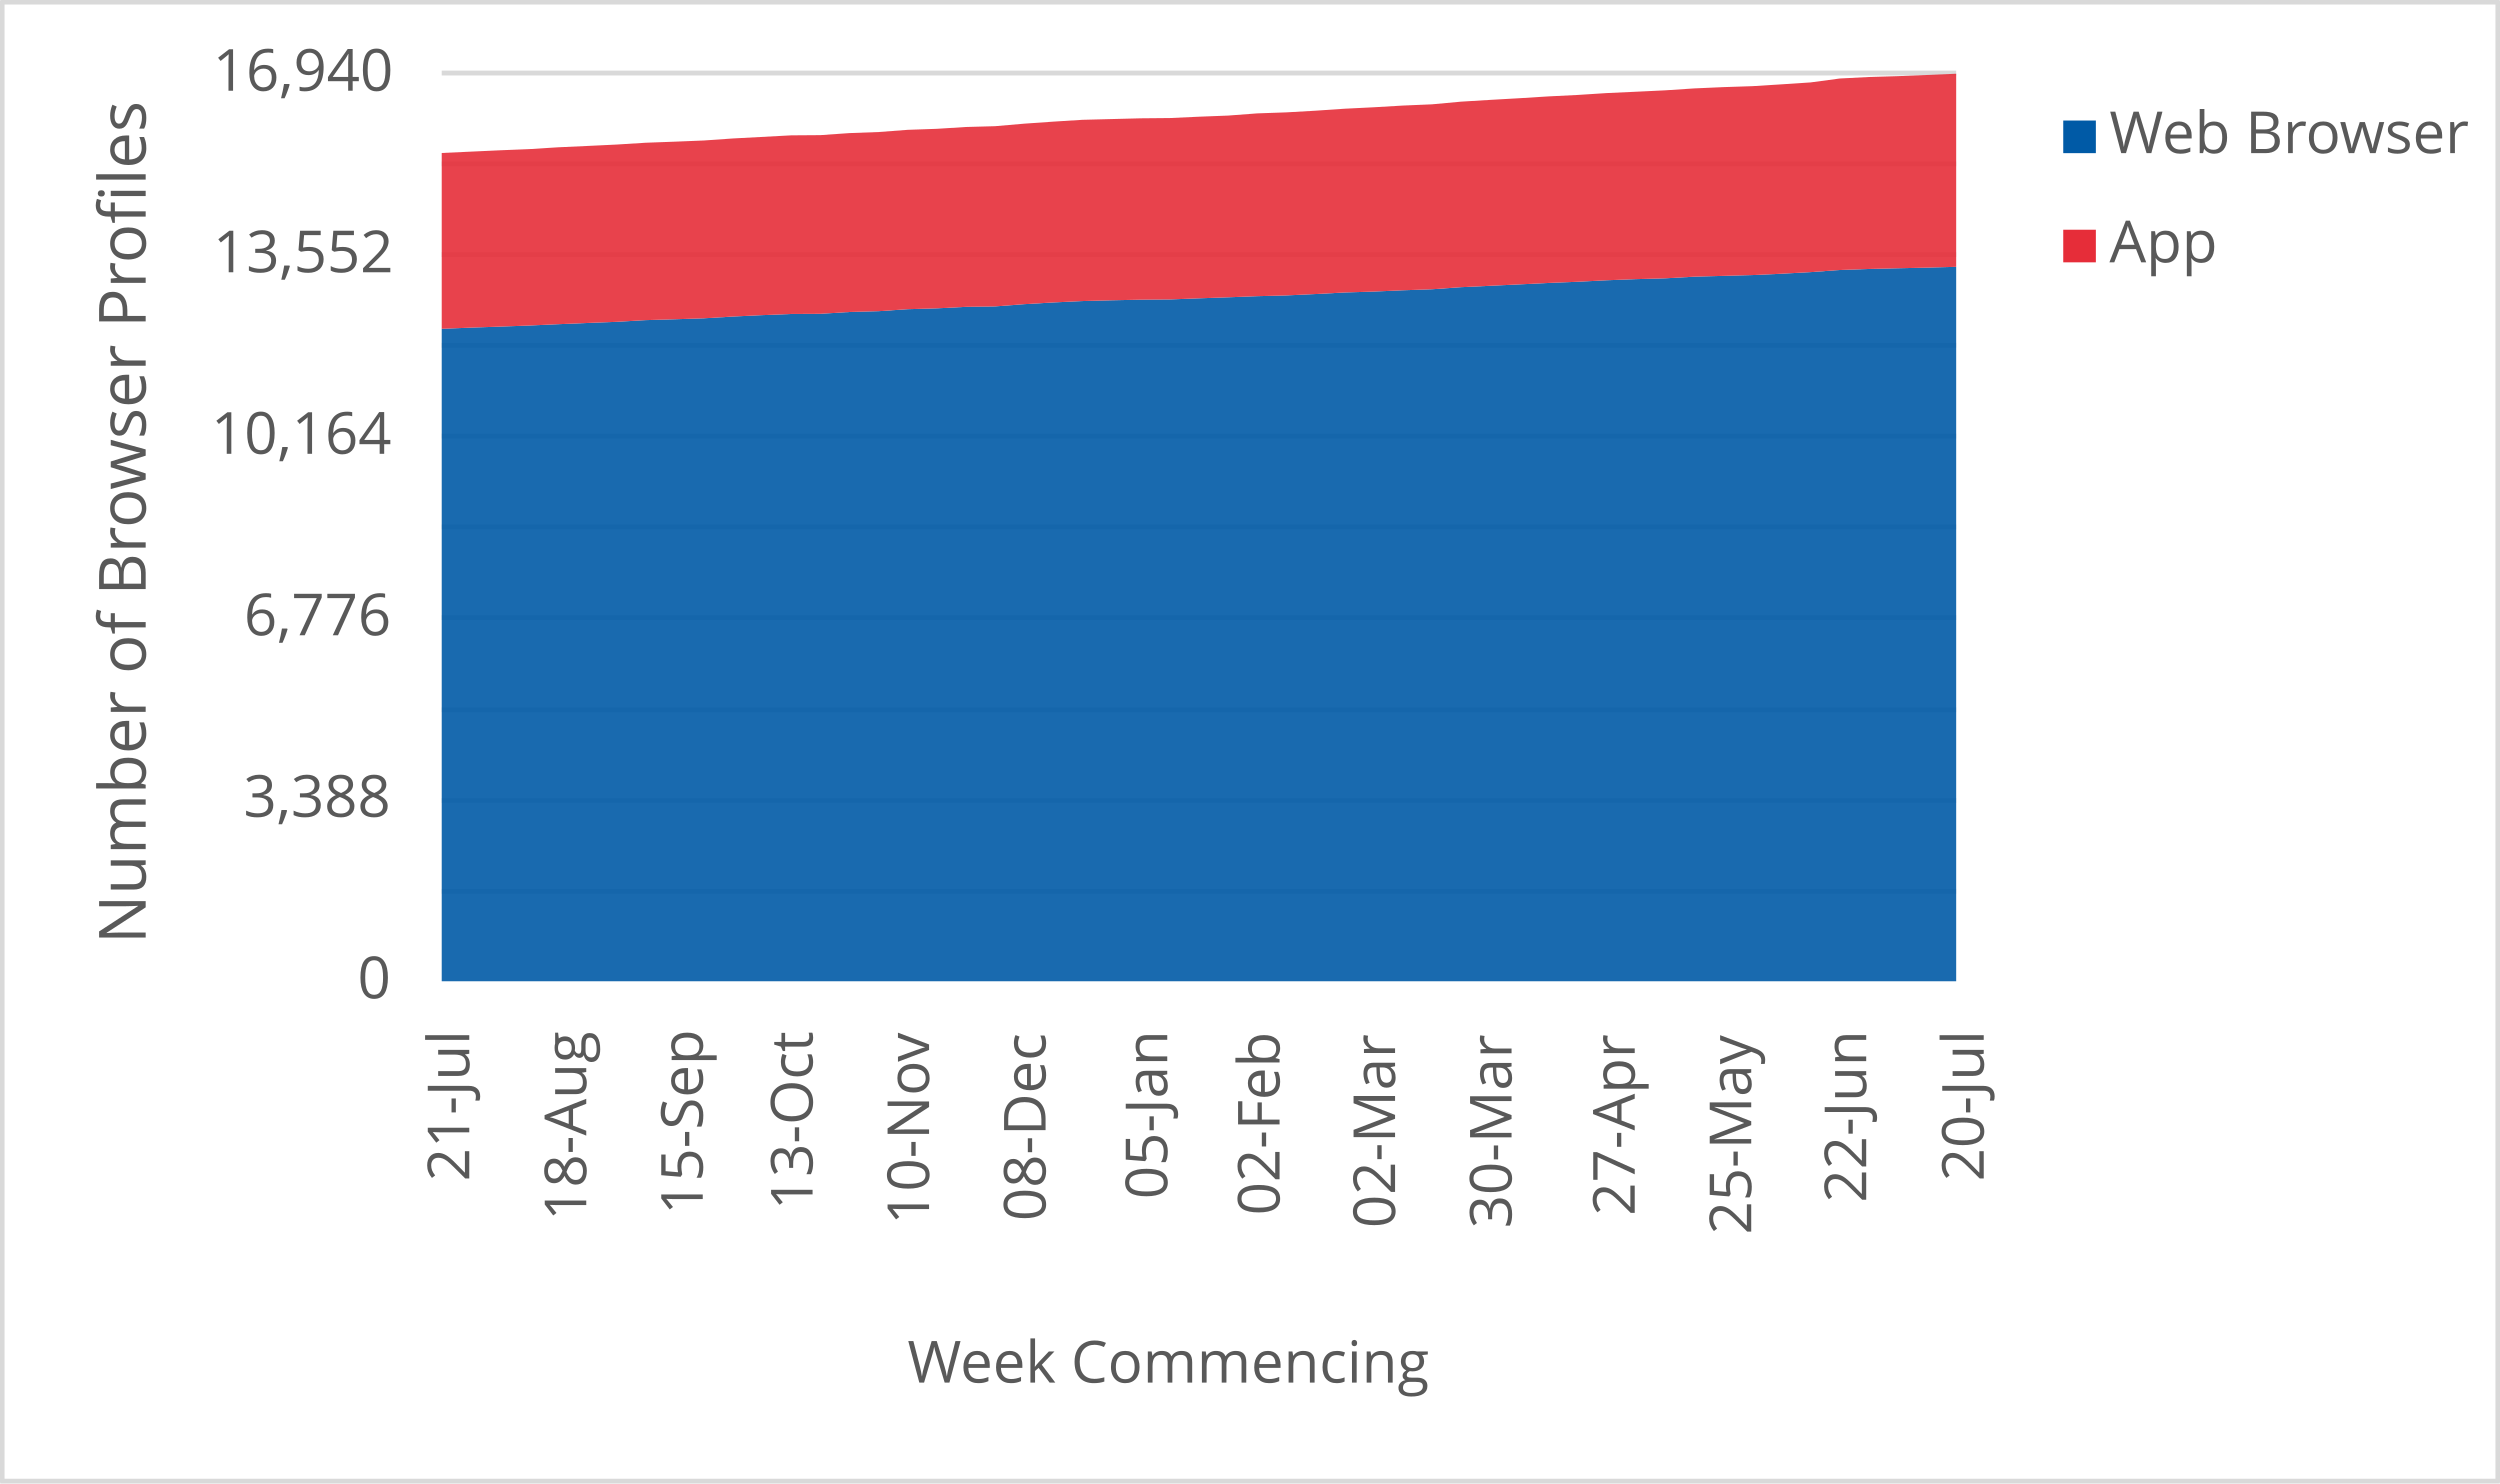
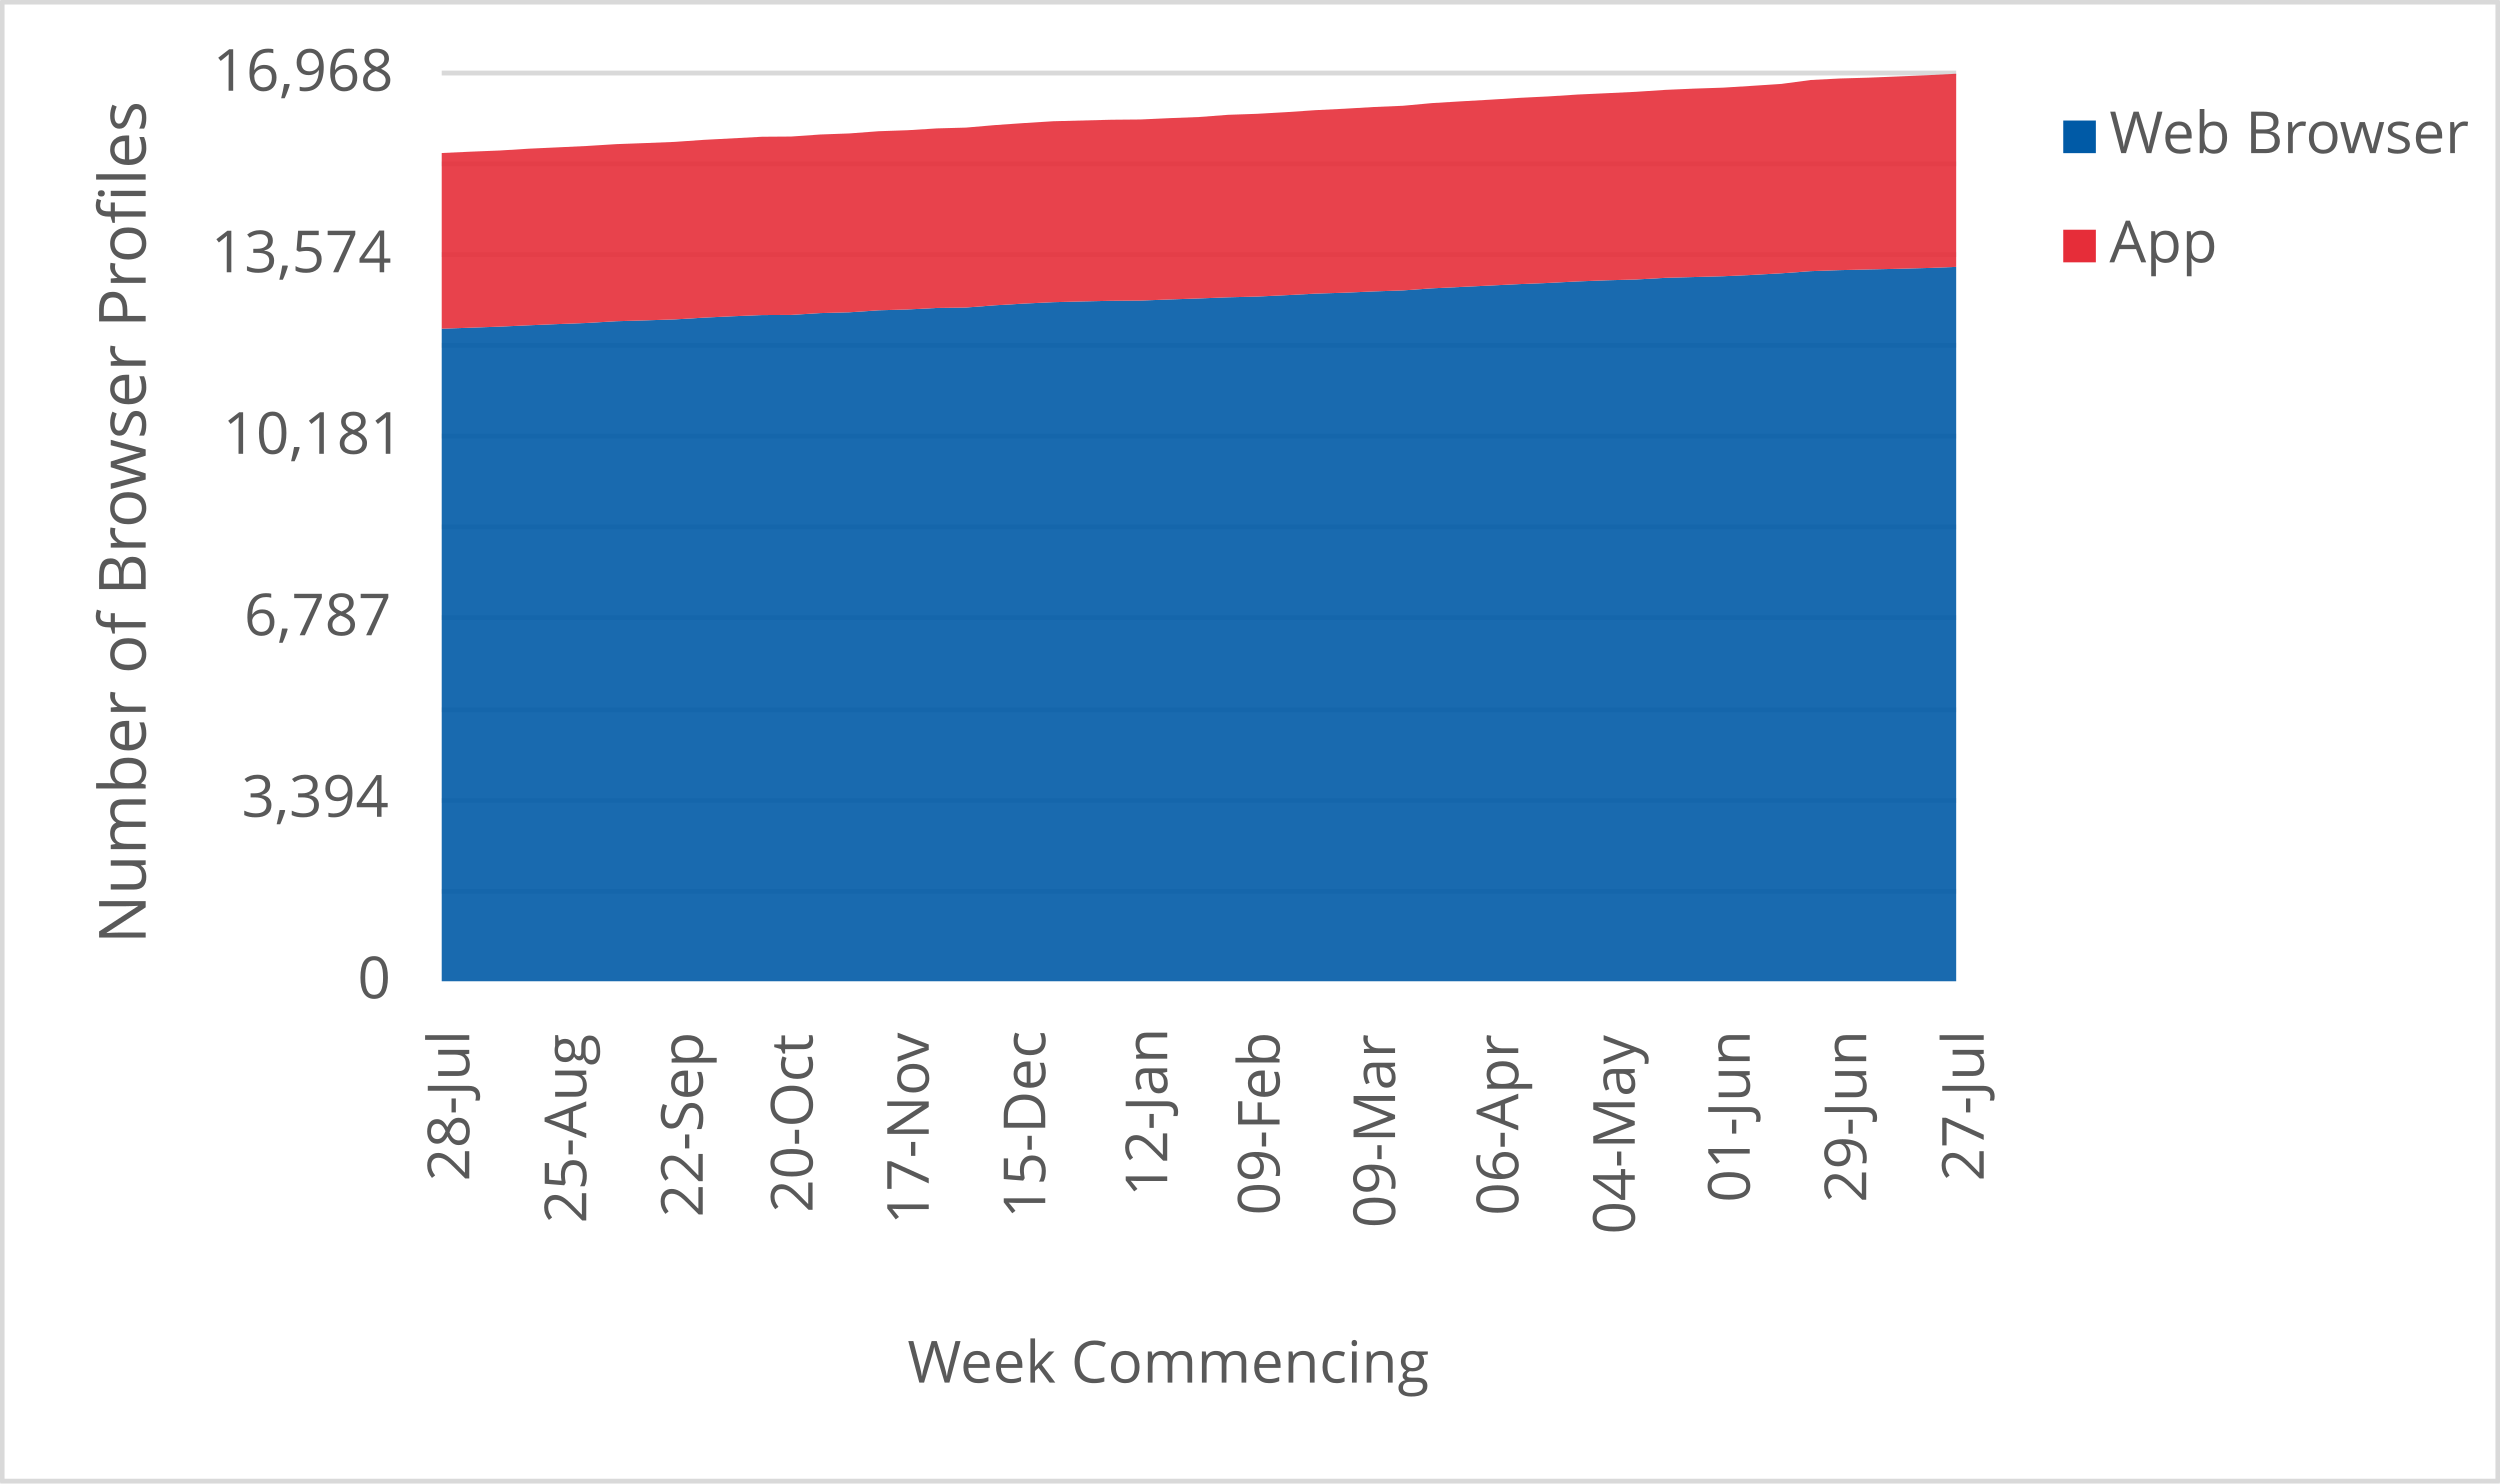
<svg xmlns="http://www.w3.org/2000/svg" width="1763" height="1046" xml:space="preserve" overflow="hidden">
  <defs>
    <clipPath id="clip0">
      <rect x="2917" y="346" width="1763" height="1046" />
    </clipPath>
  </defs>
  <g clip-path="url(#clip0)" transform="translate(-2917 -346)">
    <rect x="2918" y="347" width="1760" height="1043" fill="#FFFFFF" />
    <g>
      <path d="    M3228.5 974.532 4296.5 974.532    M3228.5 910.53 4296.5 910.53    M3228.5 846.528 4296.5 846.528    M3228.5 781.526 4296.5 781.526    M3228.5 717.524 4296.5 717.524    M3228.5 653.522 4296.5 653.522    M3228.5 589.52 4296.5 589.52    M3228.5 525.517 4296.5 525.517    M3228.5 461.515 4296.5 461.515    M3228.5 397.5 4296.5 397.5" stroke="#D9D9D9" stroke-width="3.438" stroke-linejoin="round" stroke-miterlimit="10" fill="none" />
    </g>
    <g>
      <path d="M 1038.5 4296.5 1038.5" stroke="#D9D9D9" stroke-width="3.438" stroke-linejoin="round" stroke-miterlimit="10" fill="none" fill-rule="evenodd" />
    </g>
    <g>
-       <text fill="#595959" font-family="Verdana,Open Sans,DejaVu Sans,sans-serif" font-weight="400" font-size="41" transform="matrix(6.12323e-17 -1 1 6.12323e-17 3247.929 1179.039)">21-Jul</text>
+       <text fill="#595959" font-family="Verdana,Open Sans,DejaVu Sans,sans-serif" font-weight="400" font-size="41" transform="matrix(6.12323e-17 -1 1 6.12323e-17 3247.929 1179.039)">28-Jul</text>
    </g>
    <g>
-       <text fill="#595959" font-family="Verdana,Open Sans,DejaVu Sans,sans-serif" font-weight="400" font-size="41" transform="matrix(6.12323e-17 -1 1 6.12323e-17 3330.423 1206.906)">18-Aug</text>
+       <text fill="#595959" font-family="Verdana,Open Sans,DejaVu Sans,sans-serif" font-weight="400" font-size="41" transform="matrix(6.12323e-17 -1 1 6.12323e-17 3330.423 1208.667)">25-Aug</text>
    </g>
    <g>
-       <text fill="#595959" font-family="Verdana,Open Sans,DejaVu Sans,sans-serif" font-weight="400" font-size="41" transform="matrix(6.12323e-17 -1 1 6.12323e-17 3412.577 1202.662)">15-Sep</text>
+       <text fill="#595959" font-family="Verdana,Open Sans,DejaVu Sans,sans-serif" font-weight="400" font-size="41" transform="matrix(6.12323e-17 -1 1 6.12323e-17 3412.577 1204.423)">22-Sep</text>
    </g>
    <g>
-       <text fill="#595959" font-family="Verdana,Open Sans,DejaVu Sans,sans-serif" font-weight="400" font-size="41" transform="matrix(6.12323e-17 -1 1 6.12323e-17 3490.026 1199.378)">13-Oct</text>
+       <text fill="#595959" font-family="Verdana,Open Sans,DejaVu Sans,sans-serif" font-weight="400" font-size="41" transform="matrix(6.12323e-17 -1 1 6.12323e-17 3490.026 1201.14)">20-Oct</text>
    </g>
    <g>
-       <text fill="#595959" font-family="Verdana,Open Sans,DejaVu Sans,sans-serif" font-weight="400" font-size="41" transform="matrix(6.12323e-17 -1 1 6.12323e-17 3572.18 1209.708)">10-Nov</text>
+       <text fill="#595959" font-family="Verdana,Open Sans,DejaVu Sans,sans-serif" font-weight="400" font-size="41" transform="matrix(6.12323e-17 -1 1 6.12323e-17 3571.95 1209.708)">17-Nov</text>
    </g>
    <g>
-       <text fill="#595959" font-family="Verdana,Open Sans,DejaVu Sans,sans-serif" font-weight="400" font-size="41" transform="matrix(6.12323e-17 -1 1 6.12323e-17 3654.334 1207.086)">08-Dec</text>
+       <text fill="#595959" font-family="Verdana,Open Sans,DejaVu Sans,sans-serif" font-weight="400" font-size="41" transform="matrix(6.12323e-17 -1 1 6.12323e-17 3654.104 1205.364)">15-Dec</text>
    </g>
    <g>
-       <text fill="#595959" font-family="Verdana,Open Sans,DejaVu Sans,sans-serif" font-weight="400" font-size="41" transform="matrix(6.12323e-17 -1 1 6.12323e-17 3740.141 1191.651)">05-Jan</text>
+       <text fill="#595959" font-family="Verdana,Open Sans,DejaVu Sans,sans-serif" font-weight="400" font-size="41" transform="matrix(6.12323e-17 -1 1 6.12323e-17 3740.121 1189.929)">12-Jan</text>
    </g>
    <g>
-       <text fill="#595959" font-family="Verdana,Open Sans,DejaVu Sans,sans-serif" font-weight="400" font-size="41" transform="matrix(6.12323e-17 -1 1 6.12323e-17 3819.352 1203.042)">02-Feb</text>
+       <text fill="#595959" font-family="Verdana,Open Sans,DejaVu Sans,sans-serif" font-weight="400" font-size="41" transform="matrix(6.12323e-17 -1 1 6.12323e-17 3819.352 1203.042)">09-Feb</text>
    </g>
    <g>
-       <text fill="#595959" font-family="Verdana,Open Sans,DejaVu Sans,sans-serif" font-weight="400" font-size="41" transform="matrix(6.12323e-17 -1 1 6.12323e-17 3900.795 1212.011)">02-Mar</text>
+       <text fill="#595959" font-family="Verdana,Open Sans,DejaVu Sans,sans-serif" font-weight="400" font-size="41" transform="matrix(6.12323e-17 -1 1 6.12323e-17 3900.795 1212.011)">09-Mar</text>
    </g>
    <g>
-       <text fill="#595959" font-family="Verdana,Open Sans,DejaVu Sans,sans-serif" font-weight="400" font-size="41" transform="matrix(6.12323e-17 -1 1 6.12323e-17 3982.949 1212.171)">30-Mar</text>
+       <text fill="#595959" font-family="Verdana,Open Sans,DejaVu Sans,sans-serif" font-weight="400" font-size="41" transform="matrix(6.12323e-17 -1 1 6.12323e-17 3987.674 1203.262)">06-Apr</text>
    </g>
    <g>
-       <text fill="#595959" font-family="Verdana,Open Sans,DejaVu Sans,sans-serif" font-weight="400" font-size="41" transform="matrix(6.12323e-17 -1 1 6.12323e-17 4069.808 1203.302)">27-Apr</text>
+       <text fill="#595959" font-family="Verdana,Open Sans,DejaVu Sans,sans-serif" font-weight="400" font-size="41" transform="matrix(6.12323e-17 -1 1 6.12323e-17 4069.828 1216.475)">04-May</text>
    </g>
    <g>
-       <text fill="#595959" font-family="Verdana,Open Sans,DejaVu Sans,sans-serif" font-weight="400" font-size="41" transform="matrix(6.12323e-17 -1 1 6.12323e-17 4151.962 1216.515)">25-May</text>
+       <text fill="#595959" font-family="Verdana,Open Sans,DejaVu Sans,sans-serif" font-weight="400" font-size="41" transform="matrix(6.12323e-17 -1 1 6.12323e-17 4150.911 1194.013)">01-Jun</text>
    </g>
    <g>
-       <text fill="#595959" font-family="Verdana,Open Sans,DejaVu Sans,sans-serif" font-weight="400" font-size="41" transform="matrix(6.12323e-17 -1 1 6.12323e-17 4233.044 1194.053)">22-Jun</text>
+       <text fill="#595959" font-family="Verdana,Open Sans,DejaVu Sans,sans-serif" font-weight="400" font-size="41" transform="matrix(6.12323e-17 -1 1 6.12323e-17 4233.044 1194.053)">29-Jun</text>
    </g>
    <g>
-       <text fill="#595959" font-family="Verdana,Open Sans,DejaVu Sans,sans-serif" font-weight="400" font-size="41" transform="matrix(6.12323e-17 -1 1 6.12323e-17 4315.929 1179.039)">20-Jul</text>
+       <text fill="#595959" font-family="Verdana,Open Sans,DejaVu Sans,sans-serif" font-weight="400" font-size="41" transform="matrix(6.12323e-17 -1 1 6.12323e-17 4315.929 1179.039)">27-Jul</text>
    </g>
    <g>
      <text fill="#595959" font-family="Verdana,Open Sans,DejaVu Sans,sans-serif" font-weight="400" font-size="41" transform="matrix(1 0 0 1 3169.141 1050)">0</text>
    </g>
    <g>
-       <text fill="#595959" font-family="Verdana,Open Sans,DejaVu Sans,sans-serif" font-weight="400" font-size="41" transform="matrix(1 0 0 1 3088.683 922)">3,388</text>
+       <text fill="#595959" font-family="Verdana,Open Sans,DejaVu Sans,sans-serif" font-weight="400" font-size="41" transform="matrix(1 0 0 1 3087.381 922)">3,394</text>
    </g>
    <g>
-       <text fill="#595959" font-family="Verdana,Open Sans,DejaVu Sans,sans-serif" font-weight="400" font-size="41" transform="matrix(1 0 0 1 3089.023 794)">6,776</text>
+       <text fill="#595959" font-family="Verdana,Open Sans,DejaVu Sans,sans-serif" font-weight="400" font-size="41" transform="matrix(1 0 0 1 3089.103 794)">6,787</text>
    </g>
    <g>
-       <text fill="#595959" font-family="Verdana,Open Sans,DejaVu Sans,sans-serif" font-weight="400" font-size="41" transform="matrix(1 0 0 1 3065.82 666)">10,164</text>
+       <text fill="#595959" font-family="Verdana,Open Sans,DejaVu Sans,sans-serif" font-weight="400" font-size="41" transform="matrix(1 0 0 1 3074.128 666)">10,181</text>
    </g>
    <g>
-       <text fill="#595959" font-family="Verdana,Open Sans,DejaVu Sans,sans-serif" font-weight="400" font-size="41" transform="matrix(1 0 0 1 3067.202 538)">13,552</text>
+       <text fill="#595959" font-family="Verdana,Open Sans,DejaVu Sans,sans-serif" font-weight="400" font-size="41" transform="matrix(1 0 0 1 3065.82 538)">13,574</text>
    </g>
    <g>
-       <text fill="#595959" font-family="Verdana,Open Sans,DejaVu Sans,sans-serif" font-weight="400" font-size="41" transform="matrix(1 0 0 1 3067.042 410)">16,940</text>
+       <text fill="#595959" font-family="Verdana,Open Sans,DejaVu Sans,sans-serif" font-weight="400" font-size="41" transform="matrix(1 0 0 1 3067.122 410)">16,968</text>
    </g>
    <g>
      <text fill="#595959" font-family="Verdana,Open Sans,DejaVu Sans,sans-serif" font-weight="400" font-size="41" transform="matrix(1 0 0 1 3556.971 1321)">Week Commencing</text>
    </g>
    <g>
      <text fill="#595959" font-family="Verdana,Open Sans,DejaVu Sans,sans-serif" font-weight="400" font-size="46" transform="matrix(6.12323e-17 -1 1 6.12323e-17 3019.73 1011.674)">Number of Browser Profiles</text>
    </g>
    <rect x="2918.5" y="347.5" width="1760" height="1043" stroke="#D9D9D9" stroke-width="3.438" stroke-linejoin="round" stroke-miterlimit="10" fill="none" />
    <g>
-       <path d="M3228.5 1038 3249.038 1038 3269.577 1038 3290.115 1038 3310.654 1038 3331.192 1038 3351.731 1038 3372.269 1038 3392.808 1038 3413.346 1038 3433.885 1038 3454.423 1038 3474.962 1038 3495.5 1038 3516.038 1038 3536.577 1038 3557.115 1038 3577.654 1038 3598.192 1038 3618.731 1038 3639.269 1038 3659.808 1038 3680.346 1038 3700.885 1038 3721.423 1038 3741.962 1038 3762.5 1038 3783.038 1038 3803.577 1038 3824.115 1038 3844.654 1038 3865.192 1038 3885.731 1038 3906.269 1038 3926.808 1038 3947.346 1038 3967.885 1038 3988.423 1038 4008.962 1038 4029.5 1038 4050.038 1038 4070.577 1038 4091.115 1038 4111.654 1038 4132.192 1038 4152.731 1038 4173.269 1038 4193.808 1038 4214.346 1038 4234.885 1038 4255.423 1038 4275.962 1038 4296.5 1038 4296.5 534.161 4275.962 534.727 4255.423 535.181 4234.885 535.672 4214.346 536.39 4193.808 537.901 4173.269 539.034 4152.731 539.979 4132.192 540.545 4111.654 541.112 4091.115 542.283 4070.577 542.85 4050.038 543.643 4029.5 544.701 4008.962 545.532 3988.423 546.553 3967.885 547.535 3947.346 548.517 3926.808 549.991 3906.269 550.708 3885.731 551.615 3865.192 552.257 3844.654 553.353 3824.115 554.335 3803.577 554.864 3783.038 555.658 3762.5 556.375 3741.962 557.169 3721.423 557.32 3700.885 557.773 3680.346 558.302 3659.808 559.285 3639.269 560.494 3618.731 562.08 3598.192 562.383 3577.654 563.44 3557.115 564.045 3536.577 565.443 3516.038 566.009 3495.5 567.294 3474.962 567.407 3454.423 568.238 3433.885 569.221 3413.346 570.468 3392.808 571.148 3372.269 571.752 3351.731 572.961 3331.192 573.754 3310.654 574.623 3290.115 575.568 3269.577 576.323 3249.038 577.041 3228.5 577.872 3228.5 1038Z" fill="#005aa6" opacity="0.9" />
+       <path d="M3228.5 1038 3249.038 1038 3269.577 1038 3290.115 1038 3310.654 1038 3331.192 1038 3351.731 1038 3372.269 1038 3392.808 1038 3413.346 1038 3433.885 1038 3454.423 1038 3474.962 1038 3495.5 1038 3516.038 1038 3536.577 1038 3557.115 1038 3577.654 1038 3598.192 1038 3618.731 1038 3639.269 1038 3659.808 1038 3680.346 1038 3700.885 1038 3721.423 1038 3741.962 1038 3762.5 1038 3783.038 1038 3803.577 1038 3824.115 1038 3844.654 1038 3865.192 1038 3885.731 1038 3906.269 1038 3926.808 1038 3947.346 1038 3967.885 1038 3988.423 1038 4008.962 1038 4029.5 1038 4050.038 1038 4070.577 1038 4091.115 1038 4111.654 1038 4132.192 1038 4152.731 1038 4173.269 1038 4193.808 1038 4214.346 1038 4234.885 1038 4255.423 1038 4275.962 1038 4296.5 1038 4296.5 534.2 4275.962 534.992 4255.423 535.558 4234.885 536.01 4214.346 536.501 4193.808 537.217 4173.269 538.726 4152.731 539.858 4132.192 540.801 4111.654 541.366 4091.115 541.932 4070.577 543.101 4050.038 543.667 4029.5 544.459 4008.962 545.515 3988.423 546.345 3967.885 547.364 3947.346 548.344 3926.808 549.325 3906.269 550.796 3885.731 551.512 3865.192 552.418 3844.654 553.059 3824.115 554.153 3803.577 555.133 3783.038 555.661 3762.5 556.454 3741.962 557.17 3721.423 557.962 3700.885 558.113 3680.346 558.566 3659.808 559.094 3639.269 560.074 3618.731 561.281 3598.192 562.866 3577.654 563.167 3557.115 564.223 3536.577 564.827 3516.038 566.223 3495.5 566.788 3474.962 568.071 3454.423 568.184 3433.885 569.014 3413.346 569.994 3392.808 571.239 3372.269 571.918 3351.731 572.521 3331.192 573.728 3310.654 574.521 3290.115 575.388 3269.577 576.331 3249.038 577.085 3228.5 577.802 3228.5 1038Z" fill="#005aa6" opacity="0.9" />
    </g>
    <g>
-       <path d="M3228.5 577.872 3249.038 577.041 3269.577 576.323 3290.115 575.568 3310.654 574.623 3331.192 573.754 3351.731 572.961 3372.269 571.752 3392.808 571.148 3413.346 570.468 3433.885 569.221 3454.423 568.238 3474.962 567.407 3495.5 567.294 3516.038 566.009 3536.577 565.443 3557.115 564.045 3577.654 563.44 3598.192 562.383 3618.731 562.08 3639.269 560.494 3659.808 559.285 3680.346 558.302 3700.885 557.773 3721.423 557.32 3741.962 557.169 3762.5 556.375 3783.038 555.658 3803.577 554.864 3824.115 554.335 3844.654 553.353 3865.192 552.257 3885.731 551.615 3906.269 550.708 3926.808 549.991 3947.346 548.517 3967.885 547.535 3988.423 546.553 4008.962 545.532 4029.5 544.701 4050.038 543.643 4070.577 542.85 4091.115 542.283 4111.654 541.112 4132.192 540.545 4152.731 539.979 4173.269 539.034 4193.808 537.901 4214.346 536.39 4234.885 535.672 4255.423 535.181 4275.962 534.727 4296.5 534.161 4296.5 398 4275.962 398.869 4255.423 399.7 4234.885 400.305 4214.346 401.362 4193.808 404.12 4173.269 405.481 4152.731 406.765 4132.192 407.445 4111.654 408.352 4091.115 409.712 4070.577 410.694 4050.038 411.639 4029.5 412.961 4008.962 413.981 3988.423 415.266 3967.885 416.437 3947.346 417.684 3926.808 419.573 3906.269 420.442 3885.731 421.651 3865.192 422.671 3844.654 424.068 3824.115 425.24 3803.577 425.957 3783.038 427.506 3762.5 428.3 3741.962 429.244 3721.423 429.433 3700.885 429.962 3680.346 430.491 3659.808 431.776 3639.269 433.211 3618.731 434.987 3598.192 435.554 3577.654 436.838 3557.115 437.556 3536.577 439.105 3516.038 439.861 3495.5 441.296 3474.962 441.447 3454.423 442.543 3433.885 443.639 3413.346 445.074 3392.808 445.906 3372.269 446.661 3351.731 447.946 3331.192 448.928 3310.654 449.872 3290.115 451.157 3269.577 451.988 3249.038 452.933 3228.5 453.877 3228.5 577.872Z" fill="#e62d39" opacity="0.9" />
+       <path d="M3228.5 577.802 3249.038 577.085 3269.577 576.331 3290.115 575.388 3310.654 574.521 3331.192 573.728 3351.731 572.521 3372.269 571.918 3392.808 571.239 3413.346 569.994 3433.885 569.014 3454.423 568.184 3474.962 568.071 3495.5 566.788 3516.038 566.223 3536.577 564.827 3557.115 564.223 3577.654 563.167 3598.192 562.866 3618.731 561.281 3639.269 560.074 3659.808 559.094 3680.346 558.566 3700.885 558.113 3721.423 557.962 3741.962 557.17 3762.5 556.454 3783.038 555.661 3803.577 555.133 3824.115 554.153 3844.654 553.059 3865.192 552.418 3885.731 551.512 3906.269 550.796 3926.808 549.325 3947.346 548.344 3967.885 547.364 3988.423 546.345 4008.962 545.515 4029.5 544.459 4050.038 543.667 4070.577 543.101 4091.115 541.932 4111.654 541.366 4132.192 540.801 4152.731 539.858 4173.269 538.726 4193.808 537.217 4214.346 536.501 4234.885 536.01 4255.423 535.558 4275.962 534.992 4296.5 534.2 4296.5 398 4275.962 399.056 4255.423 399.924 4234.885 400.753 4214.346 401.357 4193.808 402.413 4173.269 405.166 4152.731 406.524 4132.192 407.807 4111.654 408.486 4091.115 409.391 4070.577 410.749 4050.038 411.729 4029.5 412.672 4008.962 413.992 3988.423 415.011 3967.885 416.293 3947.346 417.463 3926.808 418.707 3906.269 420.593 3885.731 421.461 3865.192 422.668 3844.654 423.686 3824.115 425.082 3803.577 426.251 3783.038 426.967 3762.5 428.514 3741.962 429.306 3721.423 430.249 3700.885 430.438 3680.346 430.966 3659.808 431.494 3639.269 432.776 3618.731 434.209 3598.192 435.982 3577.654 436.548 3557.115 437.83 3536.577 438.547 3516.038 440.093 3495.5 440.848 3474.962 442.281 3454.423 442.432 3433.885 443.526 3413.346 444.62 3392.808 446.053 3372.269 446.883 3351.731 447.637 3331.192 448.919 3310.654 449.9 3290.115 450.843 3269.577 452.125 3249.038 452.955 3228.5 453.898 3228.5 577.802Z" fill="#e62d39" opacity="0.9" />
    </g>
    <g>
      <rect x="4372" y="431" width="23" height="23" fill="#005aa6" />
    </g>
    <g>
      <text fill="#595959" font-family="Verdana,Open Sans,DejaVu Sans,sans-serif" font-weight="400" font-size="41" transform="matrix(1 0 0 1 4404.56 454)">Web Browser</text>
    </g>
    <g>
      <rect x="4372" y="508" width="23" height="23" fill="#e62d39" />
    </g>
    <g>
      <text fill="#595959" font-family="Verdana,Open Sans,DejaVu Sans,sans-serif" font-weight="400" font-size="41" transform="matrix(1 0 0 1 4404.56 531)">App</text>
    </g>
  </g>
</svg>
